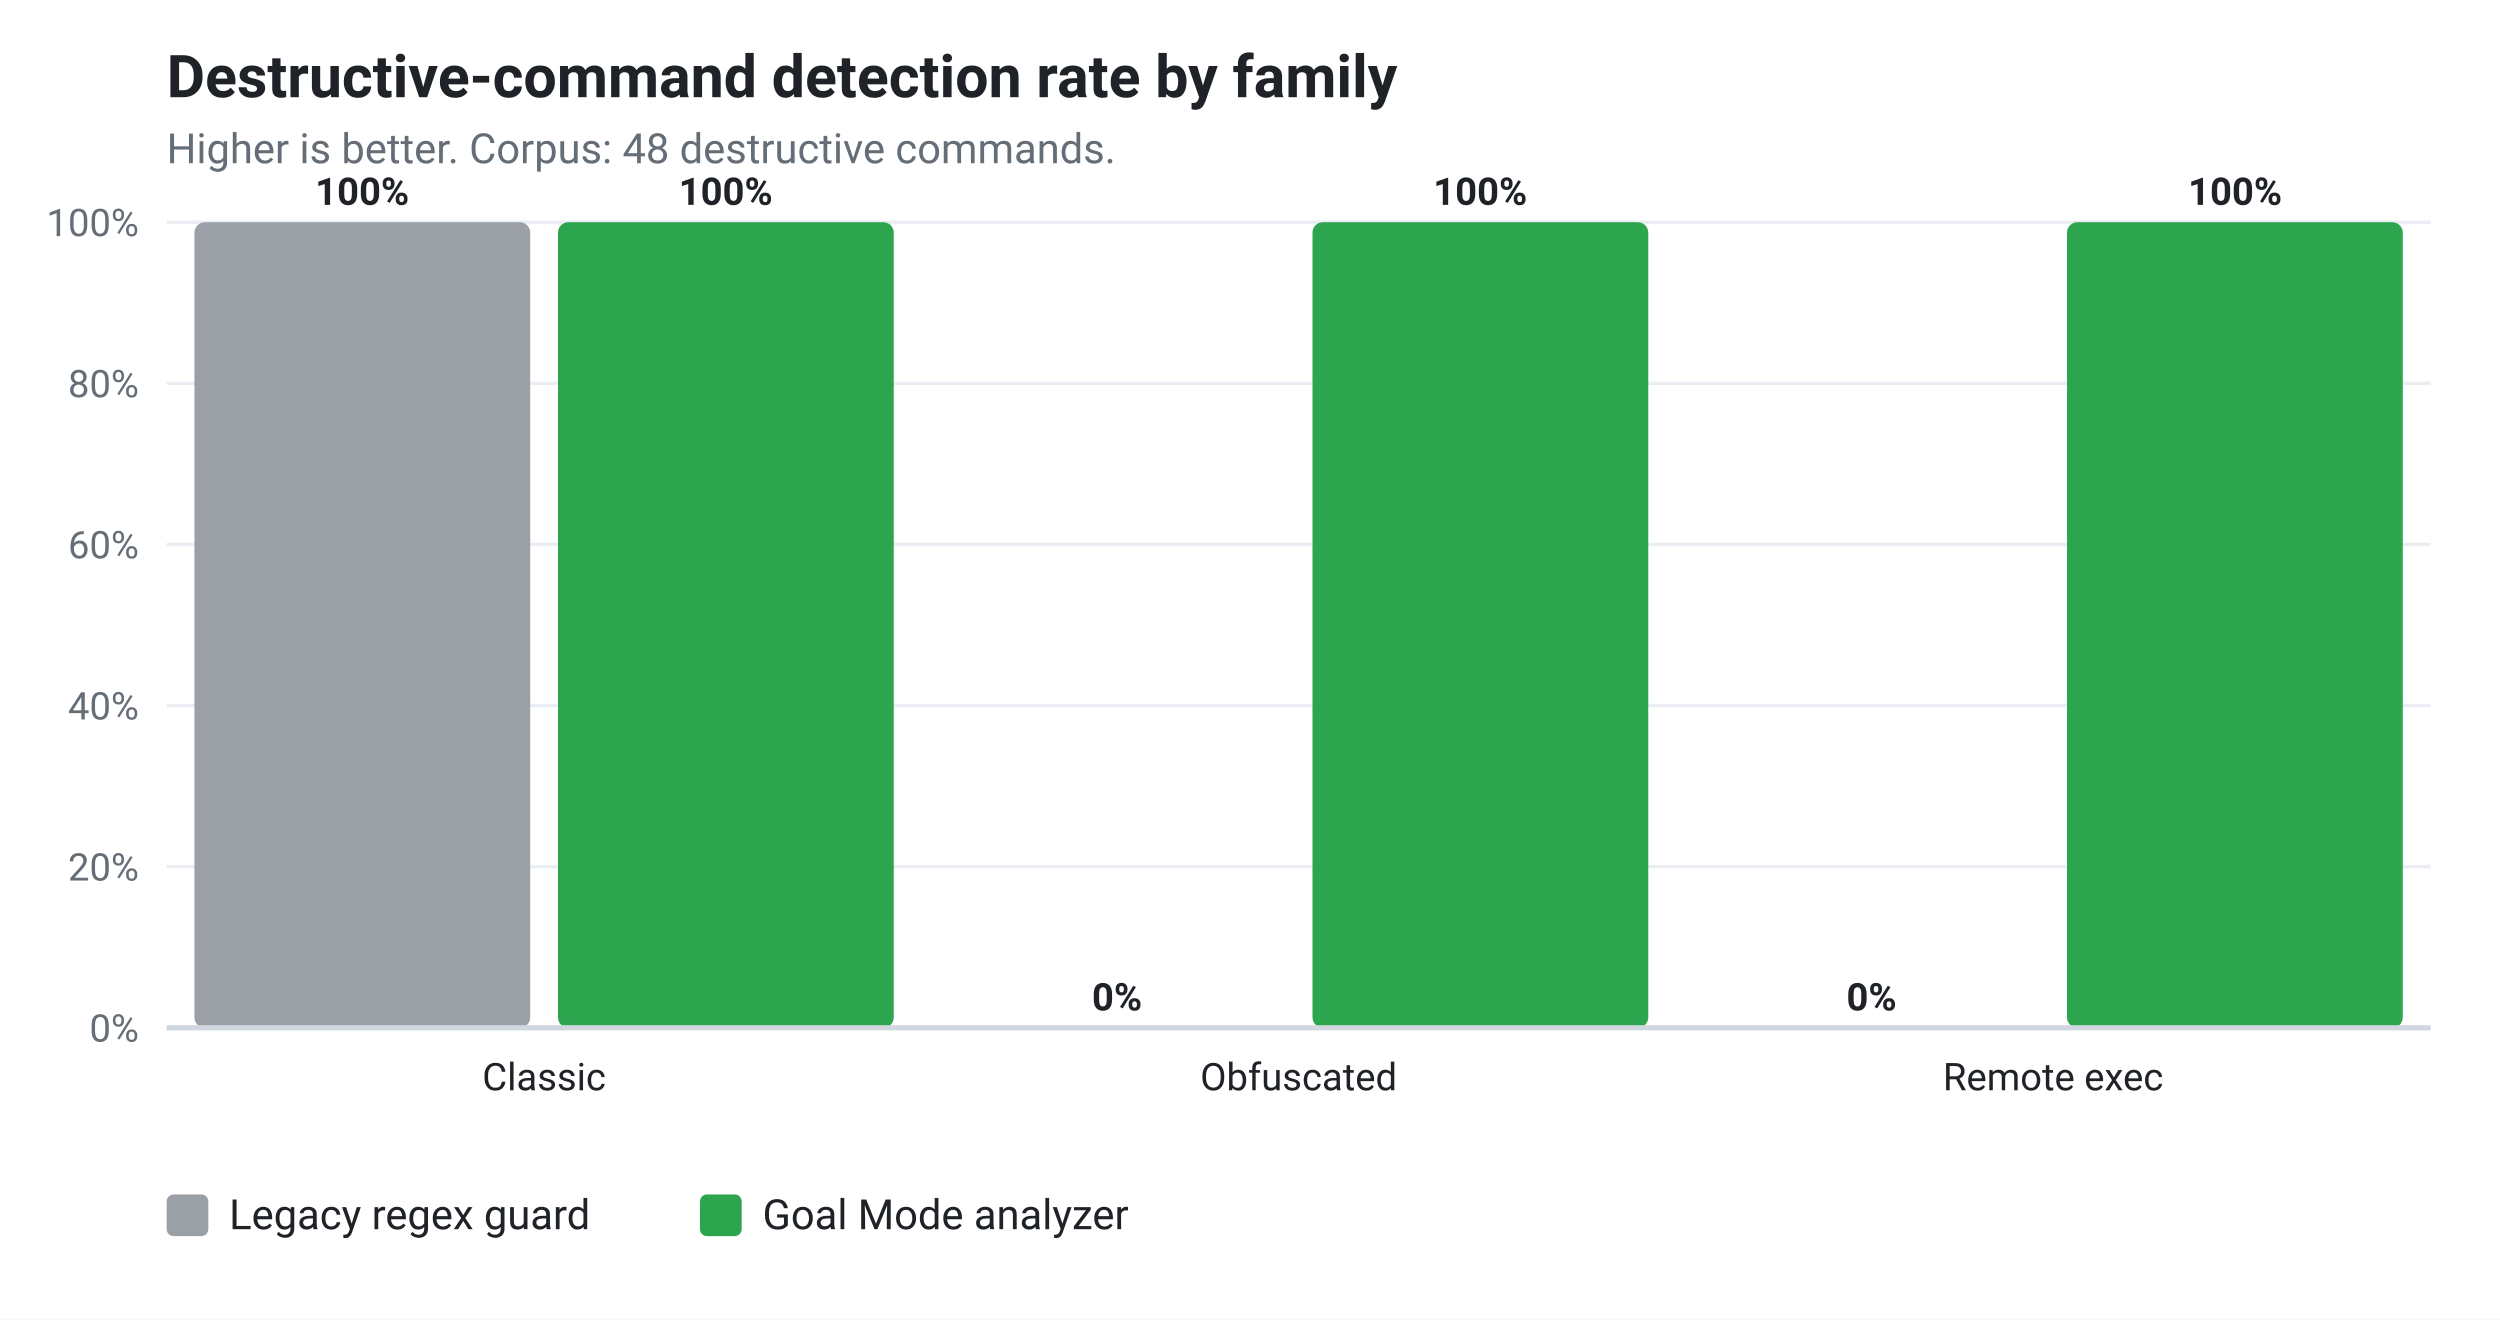
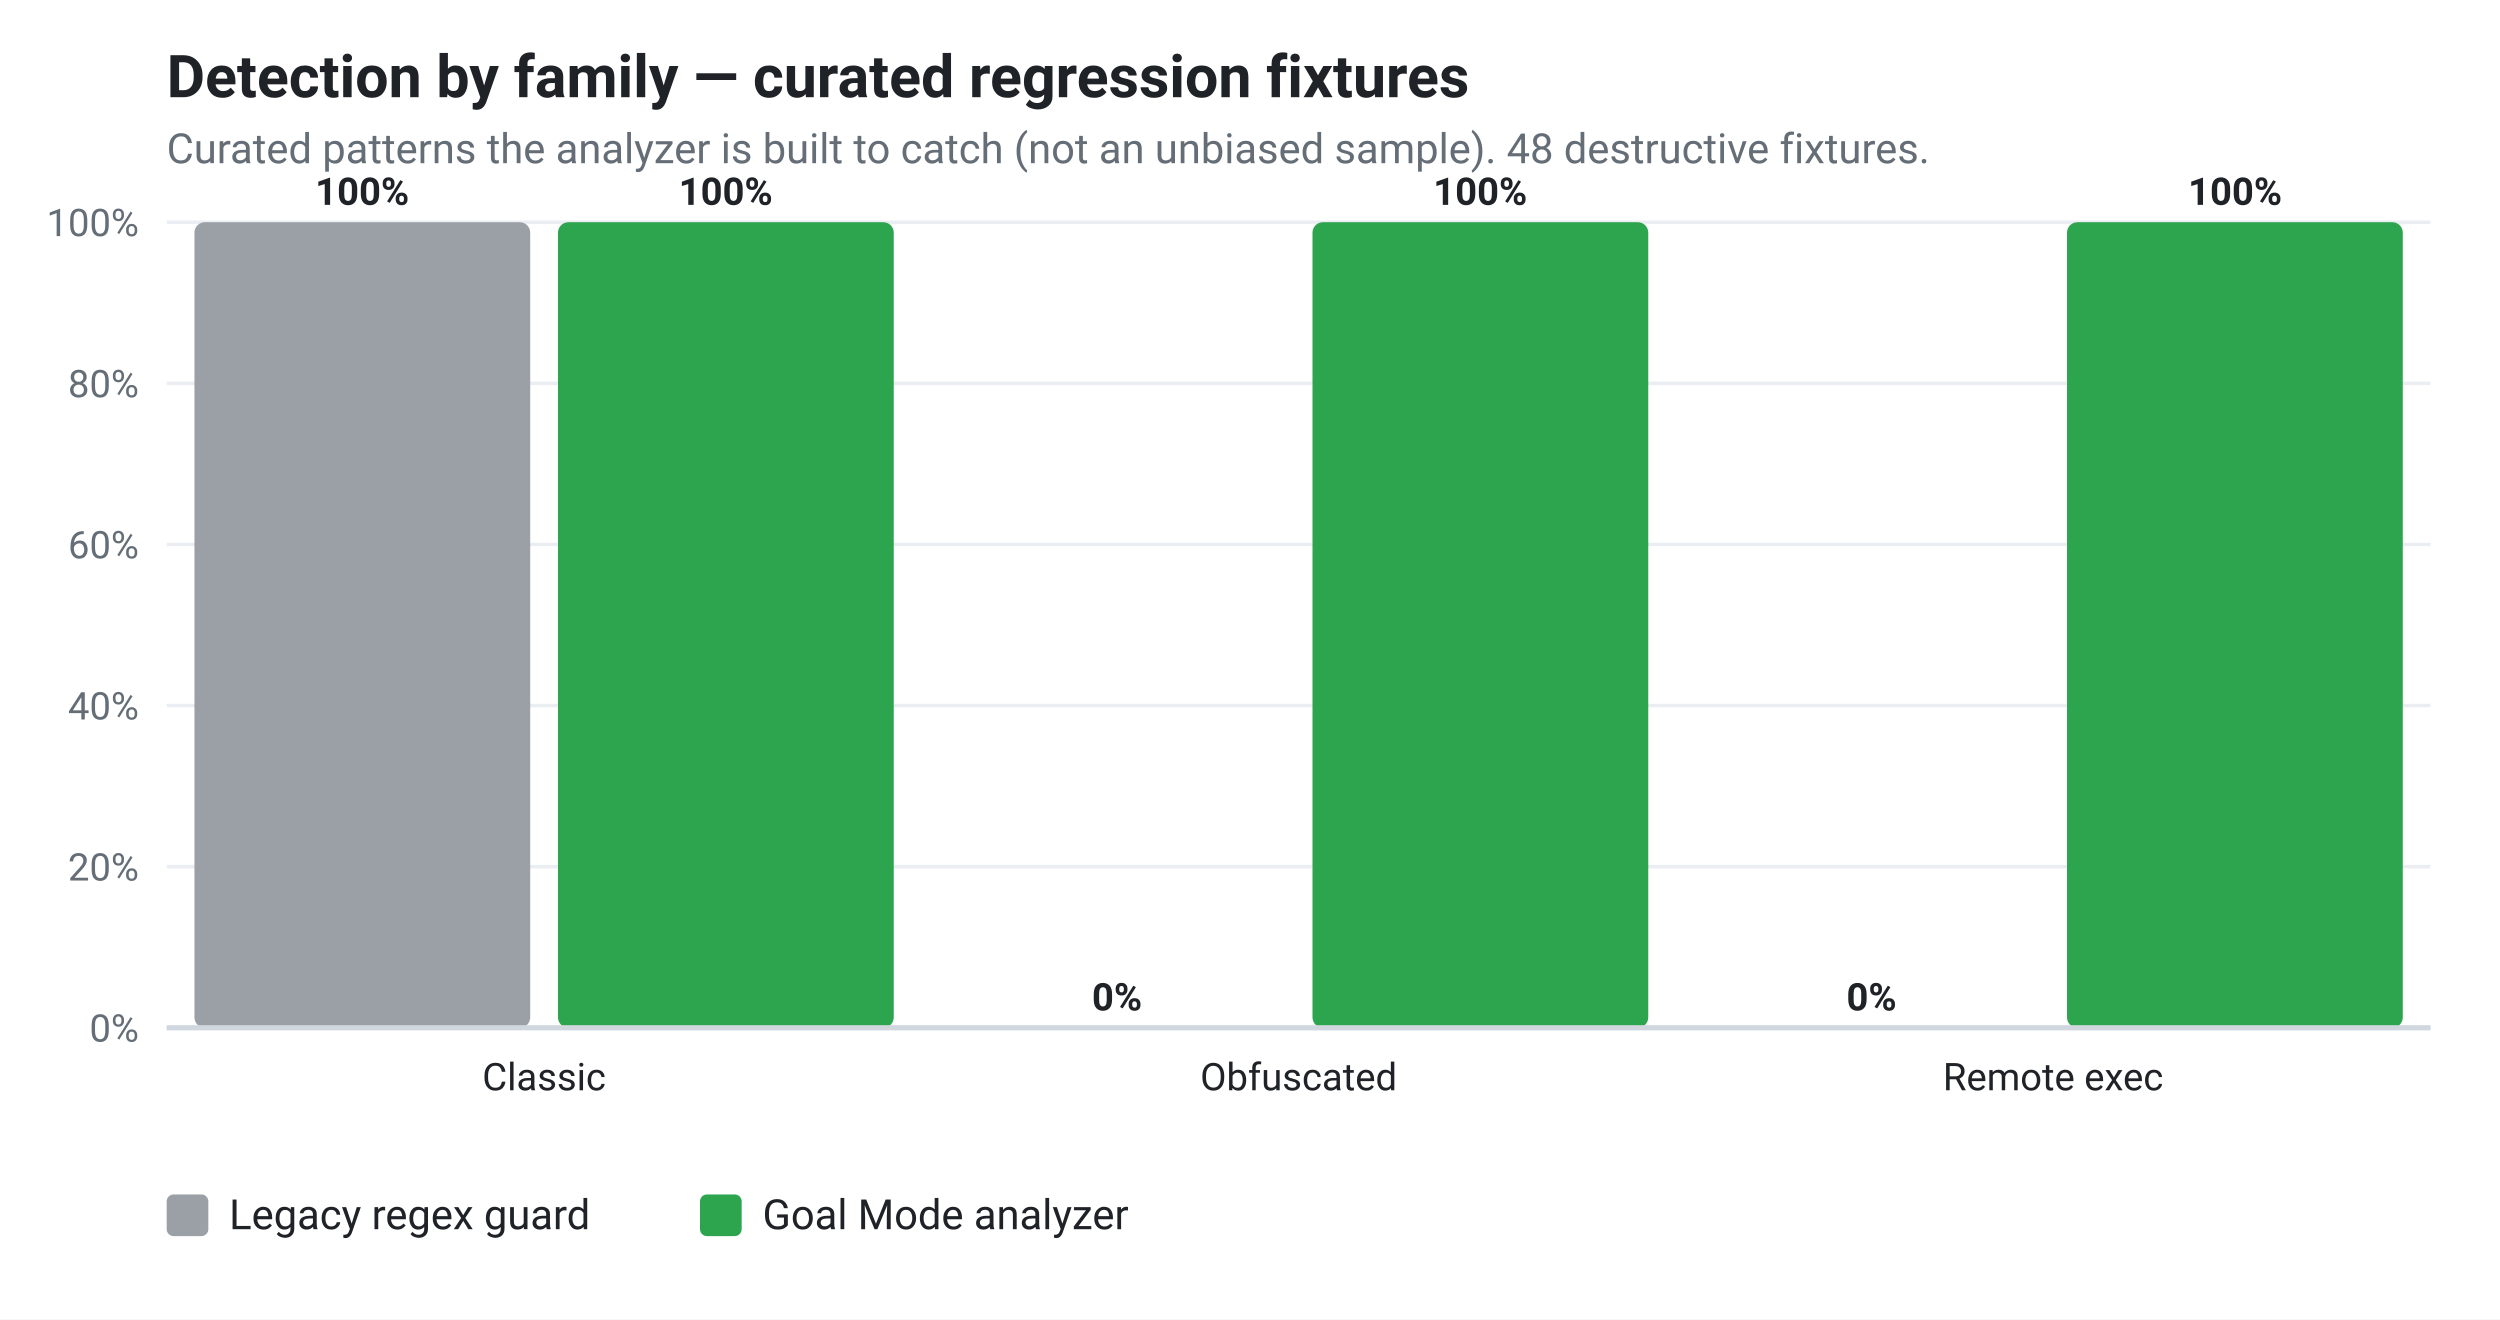
<svg xmlns="http://www.w3.org/2000/svg" width="720" height="380" viewBox="0 0 720 380" font-family="-apple-system,Segoe UI,Roboto,Helvetica,Arial,sans-serif">
  <rect width="720" height="380" fill="#ffffff" />
-   <text x="48" y="28" font-size="17" font-weight="700" fill="#1f2328">Destructive-command detection rate by family</text>
-   <text x="48" y="47" font-size="12" fill="#656d76">Higher is better. Corpus: 48 destructive commands.</text>
+   <text x="48" y="28" font-size="17" font-weight="700" fill="#1f2328">Detection by family — curated regression fixtures</text>
+   <text x="48" y="47" font-size="12" fill="#656d76">Curated patterns the analyzer is built to catch (not an unbiased sample). 48 destructive fixtures.</text>
  <line x1="48" y1="296.0" x2="700" y2="296.0" stroke="#eaeef2" stroke-width="1" />
  <text x="40" y="300.0" font-size="11" text-anchor="end" fill="#656d76">0%</text>
  <line x1="48" y1="249.6" x2="700" y2="249.6" stroke="#eaeef2" stroke-width="1" />
  <text x="40" y="253.6" font-size="11" text-anchor="end" fill="#656d76">20%</text>
  <line x1="48" y1="203.2" x2="700" y2="203.2" stroke="#eaeef2" stroke-width="1" />
  <text x="40" y="207.2" font-size="11" text-anchor="end" fill="#656d76">40%</text>
  <line x1="48" y1="156.8" x2="700" y2="156.8" stroke="#eaeef2" stroke-width="1" />
  <text x="40" y="160.8" font-size="11" text-anchor="end" fill="#656d76">60%</text>
  <line x1="48" y1="110.4" x2="700" y2="110.4" stroke="#eaeef2" stroke-width="1" />
  <text x="40" y="114.4" font-size="11" text-anchor="end" fill="#656d76">80%</text>
  <line x1="48" y1="64.0" x2="700" y2="64.0" stroke="#eaeef2" stroke-width="1" />
  <text x="40" y="68.0" font-size="11" text-anchor="end" fill="#656d76">100%</text>
  <rect x="56.0" y="64.0" width="96.7" height="232.0" rx="3" fill="#9aa0a6" />
  <text x="104.3" y="59.0" font-size="11" font-weight="600" text-anchor="middle" fill="#1f2328">100%</text>
  <rect x="160.7" y="64.0" width="96.7" height="232.0" rx="3" fill="#2da44e" />
  <text x="209.0" y="59.0" font-size="11" font-weight="600" text-anchor="middle" fill="#1f2328">100%</text>
  <text x="156.7" y="314.0" font-size="11" text-anchor="middle" fill="#1f2328">Classic</text>
  <rect x="273.3" y="296.0" width="96.7" height="0.0" rx="3" fill="#9aa0a6" />
  <text x="321.7" y="291.0" font-size="11" font-weight="600" text-anchor="middle" fill="#1f2328">0%</text>
  <rect x="378.0" y="64.0" width="96.7" height="232.0" rx="3" fill="#2da44e" />
  <text x="426.3" y="59.0" font-size="11" font-weight="600" text-anchor="middle" fill="#1f2328">100%</text>
  <text x="374.0" y="314.0" font-size="11" text-anchor="middle" fill="#1f2328">Obfuscated</text>
  <rect x="490.7" y="296.0" width="96.7" height="0.0" rx="3" fill="#9aa0a6" />
  <text x="539.0" y="291.0" font-size="11" font-weight="600" text-anchor="middle" fill="#1f2328">0%</text>
  <rect x="595.3" y="64.0" width="96.7" height="232.0" rx="3" fill="#2da44e" />
  <text x="643.7" y="59.0" font-size="11" font-weight="600" text-anchor="middle" fill="#1f2328">100%</text>
  <text x="591.3" y="314.0" font-size="11" text-anchor="middle" fill="#1f2328">Remote exec</text>
  <line x1="48" y1="296" x2="700" y2="296" stroke="#d0d7de" stroke-width="1.5" />
  <rect x="48" y="344" width="12" height="12" rx="2" fill="#9aa0a6" />
  <text x="66" y="354" font-size="12" fill="#1f2328">Legacy regex guard</text>
  <rect x="201.6" y="344" width="12" height="12" rx="2" fill="#2da44e" />
  <text x="219.6" y="354" font-size="12" fill="#1f2328">Goal Mode analyzer</text>
</svg>
